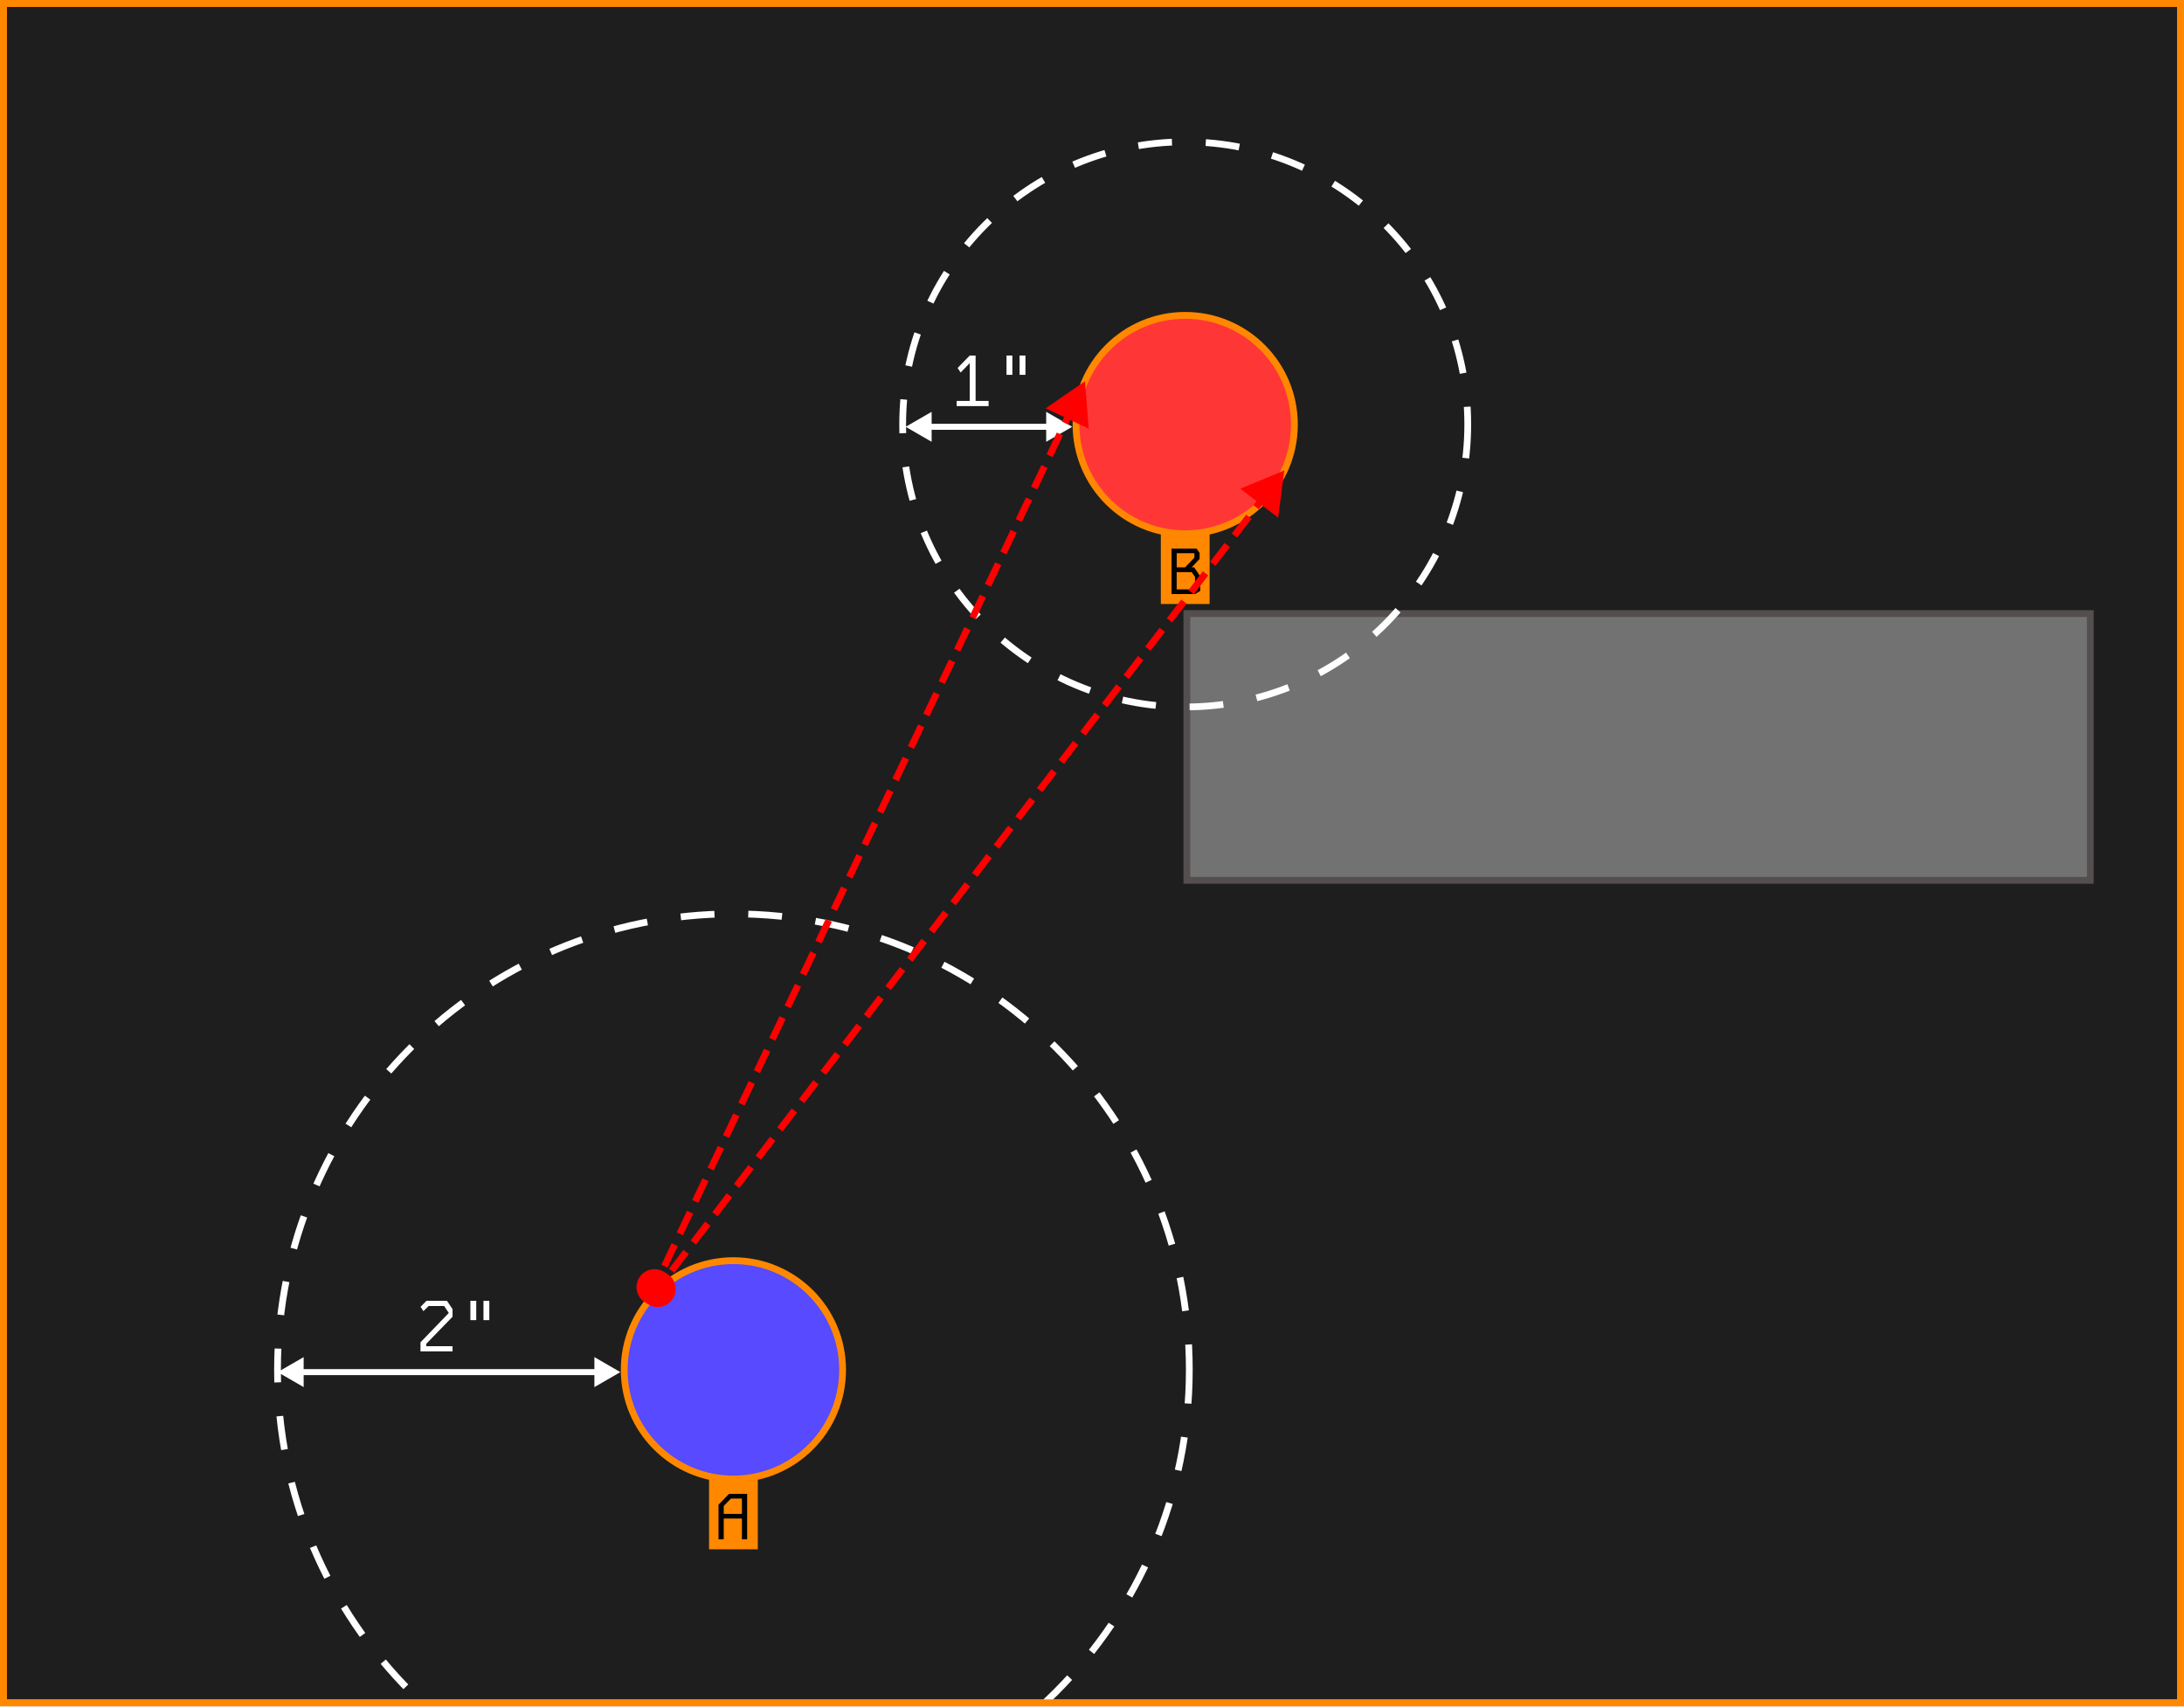
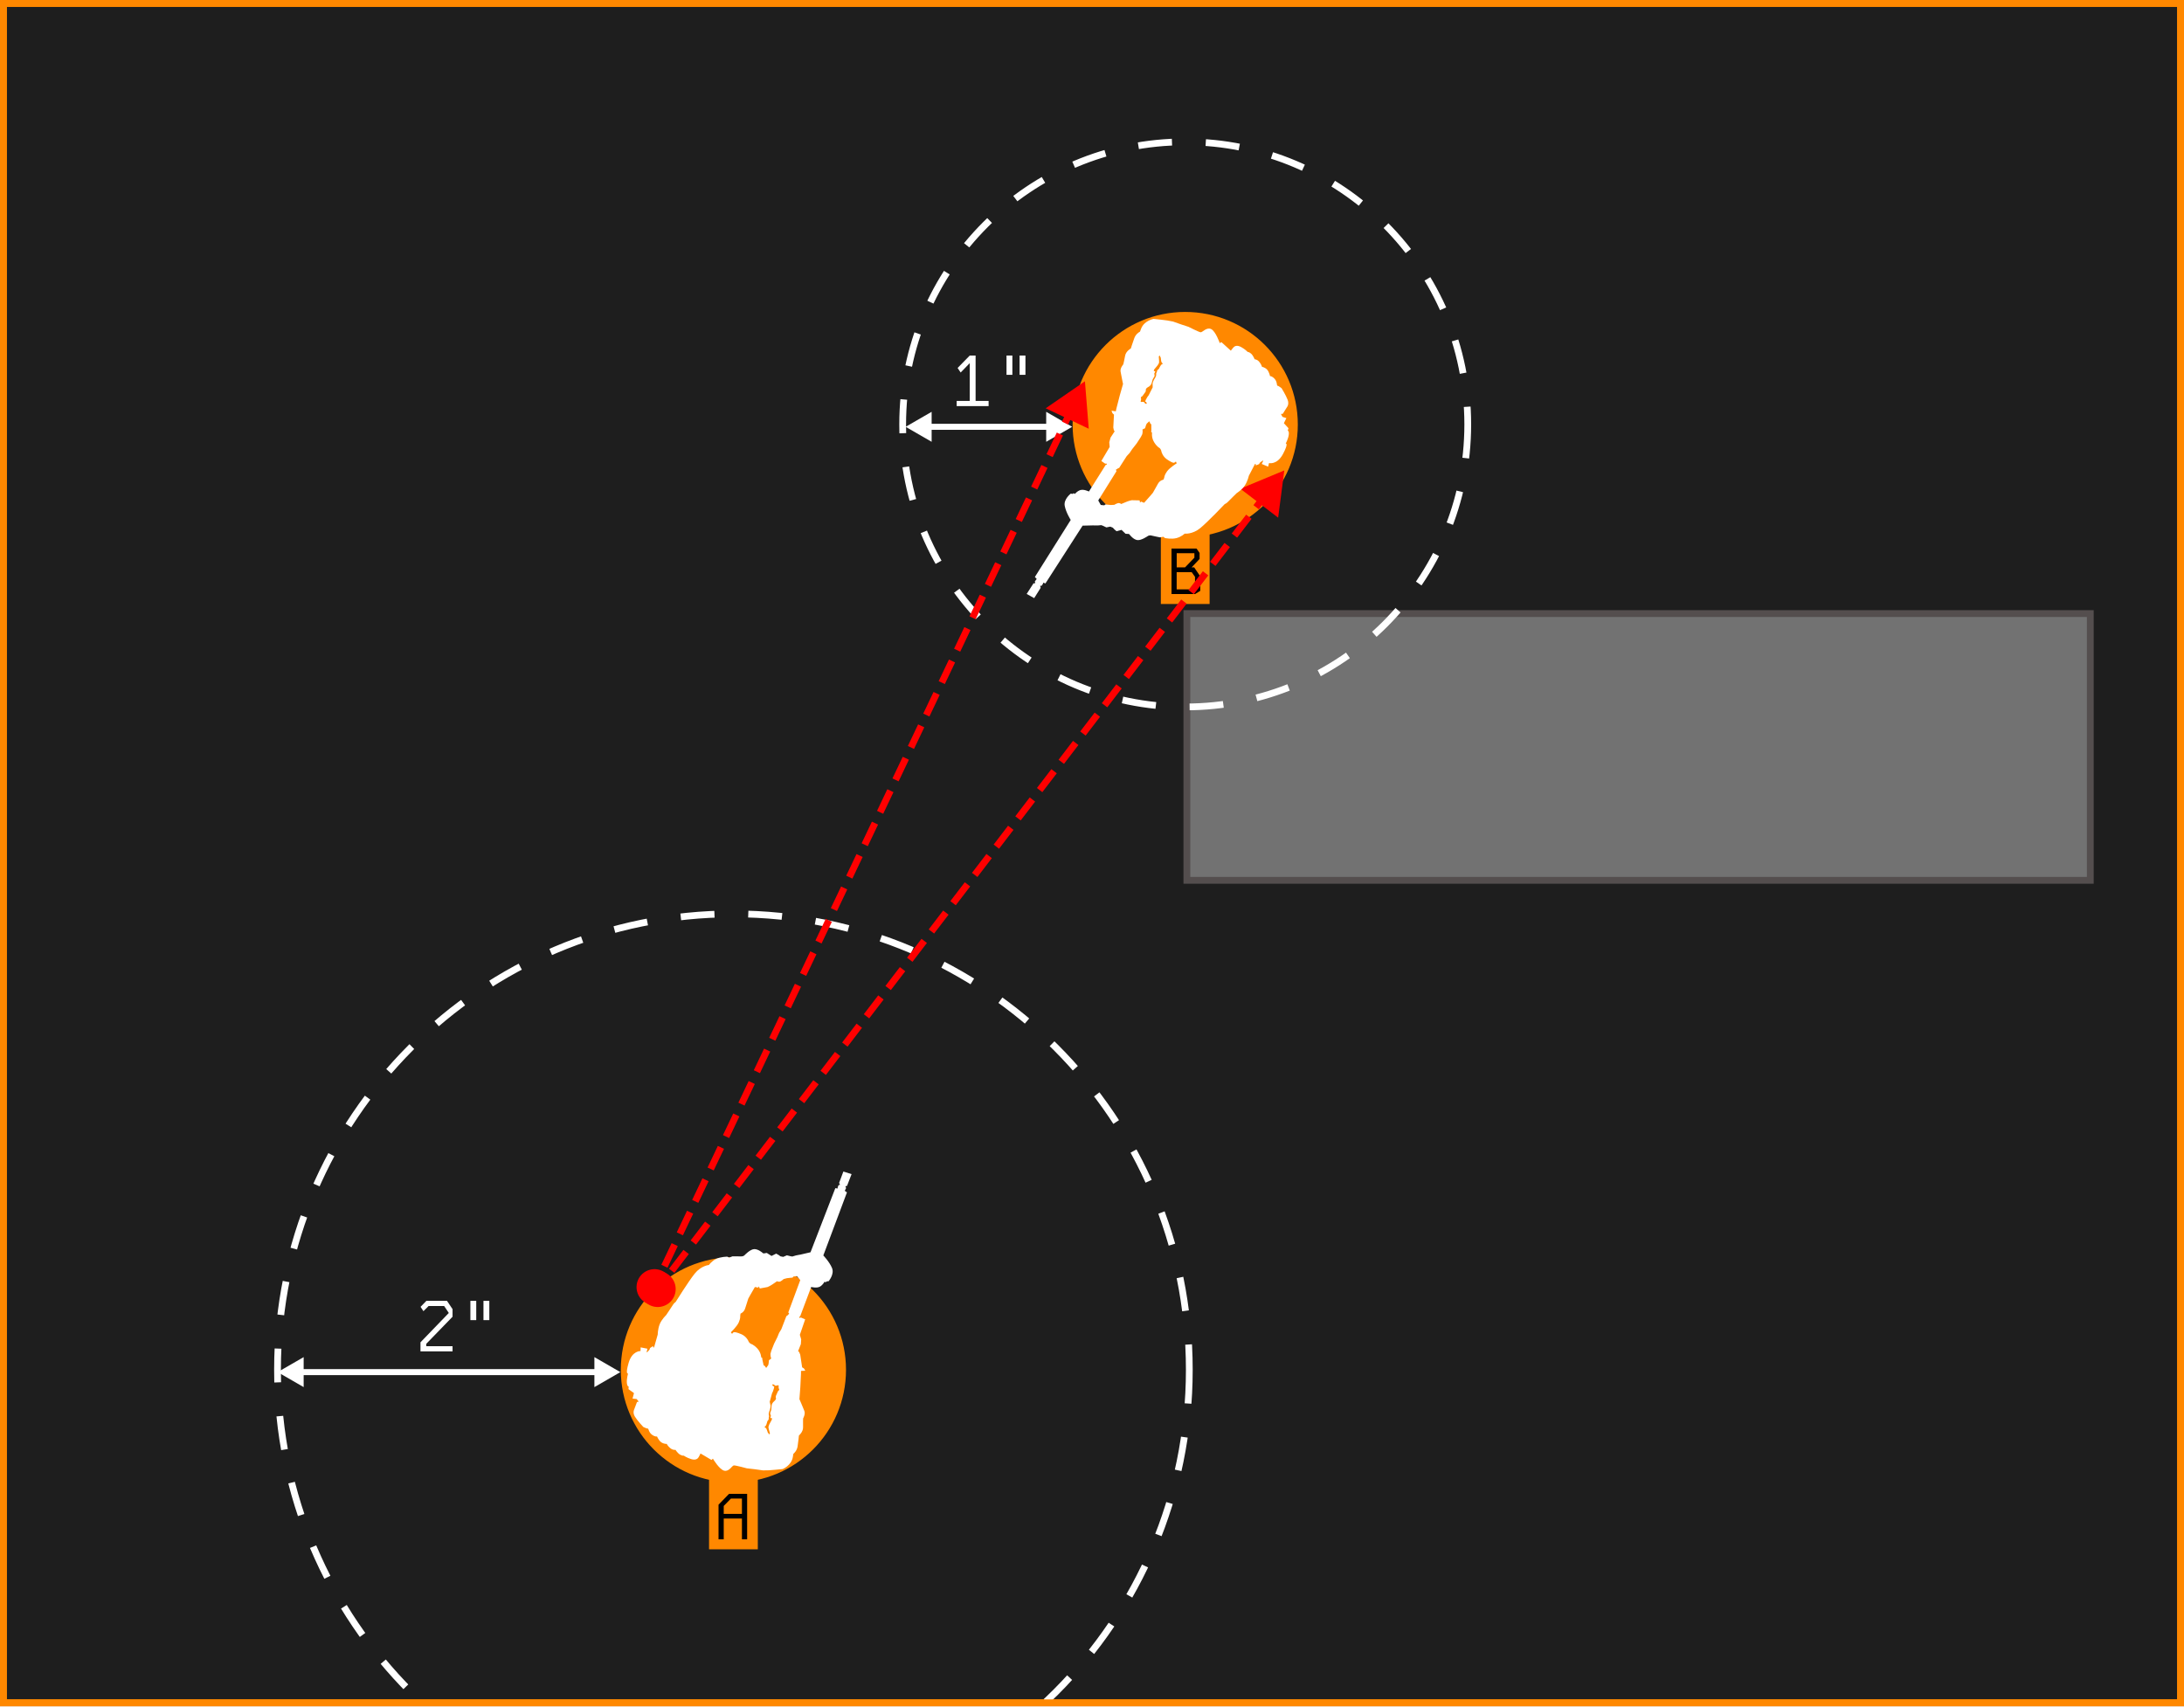
- <svg xmlns="http://www.w3.org/2000/svg" version="1.1" viewBox="0 0 907.09 708.66">
-   <defs>
-     <style>
+ <svg xmlns="http://www.w3.org/2000/svg" version="1.1" viewBox="0 0 907.09 708.66" id="svg35">
+   <defs id="defs1">
+     <style id="style1">
      .st0, .st1, .st2, .st3, .st4, .st5, .st6 {
        stroke-width: 2.83px;
      }

      .st0, .st1, .st2, .st3, .st4, .st5, .st6, .st7 {
        stroke-miterlimit: 11.34;
      }

      .st0, .st1, .st8, .st6, .st7 {
        fill: none;
      }

      .st0, .st1, .st6 {
        stroke: red;
      }

      .st1 {
        stroke-dasharray: 9.86 4.93;
      }

      .st2 {
        fill: #574aff;
      }

      .st2, .st3, .st4 {
        stroke: #f80;
      }

      .st9 {
        fill: #fff;
      }

      .st10 {
        fill: #1e1e1e;
      }

      .st11 {
        fill: red;
      }

      .st3 {
        fill: #ff3636;
      }

      .st12 {
        isolation: isolate;
      }

      .st4 {
        fill: #3fa311;
      }

      .st5 {
        fill: #727272;
        stroke: #544e4e;
      }

      .st13 {
        fill: #f80;
      }

      .st8 {
        stroke-miterlimit: 10;
        stroke-width: 2.5px;
      }

      .st8, .st7 {
        stroke: #fff;
      }

      .st14 {
        display: none;
      }

      .st6 {
        stroke-dasharray: 9.94 4.97;
      }

      .st7 {
        stroke-dasharray: 14.04;
        stroke-width: 2.81px;
      }
    </style>
  </defs>
  <g id="Black_BG">
-     <g>
-       <rect class="st10" x="1.42" y="1.42" width="904.25" height="705.83" />
-       <path class="st13" d="M904.25,2.83v702.99H2.83V2.83h901.42M907.09,0H0v708.66h907.09V0h0Z" />
+     <g id="g1">
+       <rect class="st10" x="1.42" y="1.42" width="904.25" height="705.83" id="rect1" />
+       <path class="st13" d="M904.25,2.83v702.99H2.83V2.83h901.42M907.09,0H0v708.66h907.09V0h0Z" id="path1" />
    </g>
  </g>
  <g id="Terrain">
-     <g class="st14">
-       <rect class="st5" x="646.78" y="244.21" width="52.31" height="52.31" transform="translate(-6.58 523.74) rotate(-42.34)" />
-       <rect class="st5" x="364.71" y="387.52" width="332.27" height="24.62" transform="translate(-130.83 461.81) rotate(-42.34)" />
-       <rect class="st5" x="362.6" y="503.14" width="52.31" height="52.31" transform="translate(-255.09 399.88) rotate(-42.34)" />
-       <rect class="st5" x="80.53" y="646.45" width="332.27" height="24.62" transform="translate(-379.34 337.94) rotate(-42.34)" />
-       <rect class="st5" x="387.81" y="-40.02" width="52.31" height="52.31" transform="translate(703.02 282.79) rotate(-132.34)" />
-       <rect class="st5" x="377.29" y="115.92" width="332.27" height="24.62" transform="translate(814.65 616.28) rotate(-132.34)" />
-     </g>
-     <rect class="st5" x="492.95" y="254.84" width="375.22" height="110.8" transform="translate(1361.12 620.48) rotate(-180)" />
+     <g class="st14" id="g7">
+       <rect class="st5" x="646.78" y="244.21" width="52.31" height="52.31" transform="translate(-6.58 523.74) rotate(-42.34)" id="rect2" />
+       <rect class="st5" x="364.71" y="387.52" width="332.27" height="24.62" transform="translate(-130.83 461.81) rotate(-42.34)" id="rect3" />
+       <rect class="st5" x="362.6" y="503.14" width="52.31" height="52.31" transform="translate(-255.09 399.88) rotate(-42.34)" id="rect4" />
+       <rect class="st5" x="80.53" y="646.45" width="332.27" height="24.62" transform="translate(-379.34 337.94) rotate(-42.34)" id="rect5" />
+       <rect class="st5" x="387.81" y="-40.02" width="52.31" height="52.31" transform="translate(703.02 282.79) rotate(-132.34)" id="rect6" />
+       <rect class="st5" x="377.29" y="115.92" width="332.27" height="24.62" transform="translate(814.65 616.28) rotate(-132.34)" id="rect7" />
+     </g>
+     <rect class="st5" x="492.95" y="254.84" width="375.22" height="110.8" transform="translate(1361.12 620.48) rotate(-180)" id="rect8" />
  </g>
  <g id="Operative_C" class="st14">
-     <g>
+     <g id="g14">
      <g id="g12-9" class="st14">
-         <g>
-           <line class="st8" x1="538.32" y1="446.14" x2="413.92" y2="446.14" />
-           <polygon class="st9" points="536.5 439.91 547.29 446.14 536.5 452.38 536.5 439.91" />
-           <polygon class="st9" points="415.75 439.91 404.95 446.14 415.75 452.38 415.75 439.91" />
+         <g id="g9">
+           <line class="st8" x1="538.32" y1="446.14" x2="413.92" y2="446.14" id="line8" />
+           <polygon class="st9" points="536.5 439.91 547.29 446.14 536.5 452.38 536.5 439.91" id="polygon8" />
+           <polygon class="st9" points="415.75 439.91 404.95 446.14 415.75 452.38 415.75 439.91" id="polygon9" />
        </g>
        <circle id="path2-7-0" class="st7" cx="594.24" cy="445.16" r="189.35" />
-         <g class="st12">
-           <path class="st9" d="M475.28,416.54l2.31,3.45v3.15l-10.92,11.25v.99h10.92v2.16h-13.32v-3.78l11.76-12.18-1.92-2.88h-6.48l-2.13,2.13-1.2-1.8,2.43-2.49h8.55Z" />
-           <path class="st9" d="M485,416.54h2.43v8.01h-2.43v-8.01ZM490.43,416.54h2.43v8.01h-2.43v-8.01Z" />
+         <g class="st12" id="g10">
+           <path class="st9" d="M475.28,416.54l2.31,3.45v3.15l-10.92,11.25v.99h10.92v2.16h-13.32v-3.78l11.76-12.18-1.92-2.88h-6.48l-2.13,2.13-1.2-1.8,2.43-2.49h8.55Z" id="path9" />
+           <path class="st9" d="M485,416.54h2.43v8.01h-2.43v-8.01ZM490.43,416.54h2.43v8.01h-2.43v-8.01Z" id="path10" />
        </g>
      </g>
      <g id="g11-0">
-         <g>
-           <line class="st8" x1="700.32" y1="446.14" x2="649.09" y2="446.14" />
-           <polygon class="st9" points="698.5 439.91 709.29 446.14 698.5 452.38 698.5 439.91" />
-           <polygon class="st9" points="650.92 439.91 640.12 446.14 650.92 452.38 650.92 439.91" />
-         </g>
-         <g class="st12">
-           <path class="st9" d="M669.18,416.54v18.84h5.4v2.16h-13.26v-2.16h5.43v-15.69l-3.78,3.9-1.26-1.89,5.04-5.16h2.43Z" />
-           <path class="st9" d="M682.02,416.54h2.43v8.01h-2.43v-8.01ZM687.45,416.54h2.43v8.01h-2.43v-8.01Z" />
+         <g id="g11">
+           <line class="st8" x1="700.32" y1="446.14" x2="649.09" y2="446.14" id="line10" />
+           <polygon class="st9" points="698.5 439.91 709.29 446.14 698.5 452.38 698.5 439.91" id="polygon10" />
+           <polygon class="st9" points="650.92 439.91 640.12 446.14 650.92 452.38 650.92 439.91" id="polygon11" />
+         </g>
+         <g class="st12" id="g12">
+           <path class="st9" d="M669.18,416.54v18.84h5.4v2.16h-13.26v-2.16h5.43v-15.69l-3.78,3.9-1.26-1.89,5.04-5.16h2.43Z" id="path11" />
+           <path class="st9" d="M682.02,416.54h2.43v8.01h-2.43v-8.01ZM687.45,416.54h2.43v8.01h-2.43v-8.01Z" id="path12" />
        </g>
        <circle id="path4-5" class="st7" cx="594.24" cy="445.14" r="117.35" />
      </g>
-       <rect class="st13" x="584.11" y="475.74" width="20.25" height="44" />
-       <circle id="path1" class="st4" cx="594.24" cy="445.2" r="45.35" />
-       <g class="st12">
-         <path class="st9" d="M590.89,496.71h7.59l1.78,2.7-1.38,1.46-1.43-2.21h-5.75l-.84.89v12.56l1.05,1.57h5.7l1.62-1.62,1.08,1.62-1.84,1.94h-7.61l-2.16-3.24v-13.42l2.19-2.24Z" />
+       <rect class="st13" x="584.11" y="475.74" width="20.25" height="44" id="rect12" />
+       <circle id="circle12" class="st4" cx="594.24" cy="445.2" r="45.35" />
+       <g class="st12" id="g13">
+         <path class="st9" d="M590.89,496.71h7.59l1.78,2.7-1.38,1.46-1.43-2.21h-5.75l-.84.89v12.56l1.05,1.57h5.7l1.62-1.62,1.08,1.62-1.84,1.94h-7.61l-2.16-3.24v-13.42l2.19-2.24Z" id="path13" />
      </g>
    </g>
  </g>
  <g id="Operative_B">
-     <g>
+     <g id="g20">
      <g id="g12-91" data-name="g12-9" class="st14">
-         <g>
-           <line class="st8" x1="436.34" y1="177.27" x2="311.95" y2="177.27" />
-           <polygon class="st9" points="434.52 171.04 445.31 177.27 434.52 183.5 434.52 171.04" />
-           <polygon class="st9" points="313.77 171.04 302.98 177.27 313.77 183.5 313.77 171.04" />
+         <g id="g15">
+           <line class="st8" x1="436.34" y1="177.27" x2="311.95" y2="177.27" id="line14" />
+           <polygon class="st9" points="434.52 171.04 445.31 177.27 434.52 183.5 434.52 171.04" id="polygon14" />
+           <polygon class="st9" points="313.77 171.04 302.98 177.27 313.77 183.5 313.77 171.04" id="polygon15" />
        </g>
        <circle id="path2-7-01" data-name="path2-7-0" class="st7" cx="492.26" cy="176.29" r="189.35" />
-         <g class="st12">
-           <path class="st9" d="M373.3,147.67l2.31,3.45v3.15l-10.92,11.25v.99h10.92v2.16h-13.32v-3.78l11.76-12.18-1.92-2.88h-6.48l-2.13,2.13-1.2-1.8,2.43-2.49h8.55Z" />
-           <path class="st9" d="M383.02,147.67h2.43v8.01h-2.43v-8.01ZM388.45,147.67h2.43v8.01h-2.43v-8.01Z" />
+         <g class="st12" id="g16">
+           <path class="st9" d="M373.3,147.67l2.31,3.45v3.15l-10.92,11.25v.99h10.92v2.16h-13.32v-3.78l11.76-12.18-1.92-2.88h-6.48l-2.13,2.13-1.2-1.8,2.43-2.49h8.55Z" id="path15" />
+           <path class="st9" d="M383.02,147.67h2.43v8.01h-2.43v-8.01ZM388.45,147.67h2.43v8.01h-2.43v-8.01Z" id="path16" />
        </g>
      </g>
      <g id="g11-01" data-name="g11-0">
-         <g>
-           <line class="st8" x1="436.34" y1="177.27" x2="385.12" y2="177.27" />
-           <polygon class="st9" points="434.52 171.04 445.31 177.27 434.52 183.5 434.52 171.04" />
-           <polygon class="st9" points="386.94 171.04 376.15 177.27 386.94 183.5 386.94 171.04" />
-         </g>
-         <g class="st12">
-           <path class="st9" d="M405.2,147.67v18.84h5.4v2.16h-13.26v-2.16h5.43v-15.69l-3.78,3.9-1.26-1.89,5.04-5.16h2.43Z" />
-           <path class="st9" d="M418.04,147.67h2.43v8.01h-2.43v-8.01ZM423.47,147.67h2.43v8.01h-2.43v-8.01Z" />
+         <g id="g17">
+           <line class="st8" x1="436.34" y1="177.27" x2="385.12" y2="177.27" id="line16" />
+           <polygon class="st9" points="434.52 171.04 445.31 177.27 434.52 183.5 434.52 171.04" id="polygon16" />
+           <polygon class="st9" points="386.94 171.04 376.15 177.27 386.94 183.5 386.94 171.04" id="polygon17" />
+         </g>
+         <g class="st12" id="g18">
+           <path class="st9" d="M405.2,147.67v18.84h5.4v2.16h-13.26v-2.16h5.43v-15.69l-3.78,3.9-1.26-1.89,5.04-5.16h2.43Z" id="path17" />
+           <path class="st9" d="M418.04,147.67h2.43v8.01h-2.43v-8.01ZM423.47,147.67h2.43v8.01h-2.43v-8.01Z" id="path18" />
        </g>
        <circle id="path4-51" data-name="path4-5" class="st7" cx="492.26" cy="176.27" r="117.35" />
      </g>
-       <rect class="st13" x="482.14" y="206.86" width="20.25" height="44" />
-       <circle id="path11" data-name="path1" class="st3" cx="492.26" cy="176.33" r="45.35" />
-       <g class="st12">
-         <path d="M496.96,227.83l1.27,1.84v2.48l-3.32,3.51h1.08l2.51,3.7v6.05l-2.16,1.32h-9.77v-18.9h10.4ZM488.72,235.66h3.46l3.89-4.02v-1.86h-7.34v5.89ZM488.72,244.79h7.61v-5.21l-1.38-1.94h-6.24v7.15Z" />
+       <rect class="st13" x="482.14" y="206.86" width="20.25" height="44" id="rect18" />
+       <circle id="circle18" data-name="path1" class="st3" cx="492.26" cy="176.33" r="45.35" style="fill:#ff8800;fill-opacity:1" />
+       <g class="st12" id="g19">
+         <path d="M496.96,227.83l1.27,1.84v2.48l-3.32,3.51h1.08l2.51,3.7v6.05l-2.16,1.32h-9.77v-18.9h10.4ZM488.72,235.66h3.46l3.89-4.02v-1.86h-7.34v5.89ZM488.72,244.79h7.61v-5.21l-1.38-1.94h-6.24v7.15Z" id="path19" />
      </g>
    </g>
  </g>
  <g id="Operative_A">
-     <g>
+     <g id="g26">
      <g id="g12-92" data-name="g12-9">
-         <g>
-           <line class="st8" x1="248.69" y1="569.89" x2="124.3" y2="569.89" />
-           <polygon class="st9" points="246.87 563.66 257.66 569.89 246.87 576.12 246.87 563.66" />
-           <polygon class="st9" points="126.12 563.66 115.33 569.89 126.12 576.12 126.12 563.66" />
+         <g id="g21">
+           <line class="st8" x1="248.69" y1="569.89" x2="124.3" y2="569.89" id="line20" />
+           <polygon class="st9" points="246.87 563.66 257.66 569.89 246.87 576.12 246.87 563.66" id="polygon20" />
+           <polygon class="st9" points="126.12 563.66 115.33 569.89 126.12 576.12 126.12 563.66" id="polygon21" />
        </g>
        <circle id="path2-7-02" data-name="path2-7-0" class="st7" cx="304.61" cy="568.91" r="189.35" />
-         <g class="st12">
-           <path class="st9" d="M185.65,540.29l2.31,3.45v3.15l-10.92,11.25v.99h10.92v2.16h-13.32v-3.78l11.76-12.18-1.92-2.88h-6.48l-2.13,2.13-1.2-1.8,2.43-2.49h8.55Z" />
-           <path class="st9" d="M195.37,540.29h2.43v8.01h-2.43v-8.01ZM200.8,540.29h2.43v8.01h-2.43v-8.01Z" />
+         <g class="st12" id="g22">
+           <path class="st9" d="M185.65,540.29l2.31,3.45v3.15l-10.92,11.25v.99h10.92v2.16h-13.32v-3.78l11.76-12.18-1.92-2.88h-6.48l-2.13,2.13-1.2-1.8,2.43-2.49h8.55Z" id="path21" />
+           <path class="st9" d="M195.37,540.29h2.43v8.01h-2.43v-8.01ZM200.8,540.29h2.43v8.01h-2.43v-8.01Z" id="path22" />
        </g>
      </g>
      <g id="g11-02" data-name="g11-0" class="st14">
-         <g>
-           <line class="st8" x1="248.69" y1="569.89" x2="197.47" y2="569.89" />
-           <polygon class="st9" points="246.87 563.66 257.66 569.89 246.87 576.12 246.87 563.66" />
-           <polygon class="st9" points="199.29 563.66 188.5 569.89 199.29 576.12 199.29 563.66" />
-         </g>
-         <g class="st12">
-           <path class="st9" d="M217.56,540.29v18.84h5.4v2.16h-13.26v-2.16h5.43v-15.69l-3.78,3.9-1.26-1.89,5.04-5.16h2.43Z" />
-           <path class="st9" d="M230.4,540.29h2.43v8.01h-2.43v-8.01ZM235.83,540.29h2.43v8.01h-2.43v-8.01Z" />
+         <g id="g23">
+           <line class="st8" x1="248.69" y1="569.89" x2="197.47" y2="569.89" id="line22" />
+           <polygon class="st9" points="246.87 563.66 257.66 569.89 246.87 576.12 246.87 563.66" id="polygon22" />
+           <polygon class="st9" points="199.29 563.66 188.5 569.89 199.29 576.12 199.29 563.66" id="polygon23" />
+         </g>
+         <g class="st12" id="g24">
+           <path class="st9" d="M217.56,540.29v18.84h5.4v2.16h-13.26v-2.16h5.43v-15.69l-3.78,3.9-1.26-1.89,5.04-5.16h2.43Z" id="path23" />
+           <path class="st9" d="M230.4,540.29h2.43v8.01h-2.43v-8.01ZM235.83,540.29h2.43v8.01h-2.43v-8.01Z" id="path24" />
        </g>
        <circle id="path4-52" data-name="path4-5" class="st7" cx="304.61" cy="568.89" r="117.35" />
      </g>
-       <rect class="st13" x="294.49" y="599.48" width="20.25" height="44" />
-       <circle id="path12" data-name="path1" class="st2" cx="304.61" cy="568.95" r="45.35" />
-       <g class="st12">
-         <path d="M310.31,620.45v18.9h-2.16v-8.64h-7.56v8.64h-2.16v-14.39l4.37-4.51h7.51ZM300.59,628.77h7.56v-6.37h-4.56l-3,3.08v3.29Z" />
+       <rect class="st13" x="294.49" y="599.48" width="20.25" height="44" id="rect24" />
+       <circle id="circle24" data-name="path1" class="st2" cx="304.61" cy="568.95" r="45.35" style="fill:#ff8800;fill-opacity:1" />
+       <g class="st12" id="g25">
+         <path d="M310.31,620.45v18.9h-2.16v-8.64h-7.56v8.64h-2.16v-14.39l4.37-4.51h7.51ZM300.59,628.77h7.56v-6.37h-4.56l-3,3.08v3.29Z" id="path25" />
      </g>
    </g>
  </g>
  <g id="Objective_Marker" class="st14">
-     <g>
+     <g id="g29">
      <circle id="circle1" class="st9" cx="766.04" cy="301.92" r="56.69" />
-       <g class="st12">
-         <path class="st13" d="M738.5,286.32h11.36l3.16,4.8v19.88l-3.16,3.32h-11.36l-3.24-4.8v-19.88l3.24-3.32ZM738.46,309.12l1.56,2.32h8.56l1.2-1.32v-18.6l-1.52-2.32h-8.56l-1.24,1.32v18.6Z" />
-         <path class="st13" d="M762.54,284.4v10.6l3.2-1.96h8.08l3.28,4.88v13.04l-3.28,3.36h-8l-3.28-1.92v1.92h-3.2v-29.92h3.2ZM762.54,311.4h10.12l1.2-1.28v-11.84l-1.56-2.32h-8.48l-1.28,1.32v14.12Z" />
-         <path class="st13" d="M789.7,292.32h8.08v19.68l-6.52,6.72h-5.52v-2.88h4.32l4.48-4.68v-15.96h-4.84v-2.88ZM791.74,287.08v-4h4v4h-4Z" />
-       </g>
-     </g>
+       <g class="st12" id="g28">
+         <path class="st13" d="M738.5,286.32h11.36l3.16,4.8v19.88l-3.16,3.32h-11.36l-3.24-4.8v-19.88l3.24-3.32ZM738.46,309.12l1.56,2.32h8.56l1.2-1.32v-18.6l-1.52-2.32h-8.56l-1.24,1.32v18.6Z" id="path26" />
+         <path class="st13" d="M762.54,284.4v10.6l3.2-1.96h8.08l3.28,4.88v13.04l-3.28,3.36h-8l-3.28-1.92v1.92h-3.2v-29.92h3.2ZM762.54,311.4h10.12l1.2-1.28v-11.84l-1.56-2.32h-8.48l-1.28,1.32v14.12Z" id="path27" />
+         <path class="st13" d="M789.7,292.32h8.08v19.68l-6.52,6.72h-5.52v-2.88h4.32l4.48-4.68v-15.96h-4.84v-2.88ZM791.74,287.08v-4h4v4h-4Z" id="path28" />
+       </g>
+     </g>
+   </g>
+   <g id="Orange_Outline">
+     <path class="st13" d="M904.25,2.83v702.99H2.83V2.83h901.42M907.09,0H0v708.66h907.09V0h0Z" id="path35" />
+   </g>
+   <g id="g3" transform="matrix(-0.9204866,-0.6666032,0.6666032,-0.9204866,318.888,765.4242)">
+     <path id="path1-3" style="opacity:1;fill:#ffffff;fill-opacity:1;stroke-width:0.988" d="m 117.522,95.746 c -0.072,-0.003 -0.144,-0.002 -0.214,0.002 -1.118,0.062 -1.864,0.683 -1.864,0.683 0,0 -0.994,-0.497 -2.175,-0.497 -1.181,0 -1.677,0.622 -1.677,0.622 0,0 -1.429,-0.559 -2.423,-0.435 -0.994,0.124 -1.305,0.497 -1.305,0.497 0,0 -1.305,-6e-5 -2.92,0.559 -1.615,0.559 -1.864,1.491 -1.802,2.175 0.062,0.683 0.249,1.491 0.249,1.491 l -4.66,0.435 -0.124,0.683 c 0,0 -4.287,-1.864 -5.965,-1.118 -1.678,0.746 -1.18,3.169 -1.677,3.604 -0.497,0.435 -4.474,1.926 -4.474,1.926 l -2.423,1.367 -2.796,1.491 -1.74,1.305 -1.677,1.429 -2.113,1.864 c 0,0 -1.864,2.92 -0.435,5.778 0.225,0.45 0.393,0.781 0.517,1.017 -0.112,0.435 -0.36,1.769 0.353,3.146 0.87,1.678 1.926,3.479 1.926,3.479 0,0 -0.497,1.988 0.559,3.355 1.056,1.367 1.864,2.61 1.864,2.61 0,0 0.187,1.802 1.243,2.485 1.056,0.683 3.977,2.423 3.977,2.423 l 2.299,3.728 2.672,4.101 0.621,0.87 -1.243,0.994 0.932,0.373 0.746,-0.062 3.293,3.355 0.932,0.559 h 0.435 l 0.684,2.672 0.932,1.491 1.367,1.056 1.739,5.716 1.678,-0.373 0.249,-0.373 0.311,0.062 0.062,0.249 -0.187,0.186 3.045,11.122 c 0,0 -2.051,0.807 -2.548,2.05 -0.497,1.243 -0.249,2.299 -0.249,2.299 l -0.497,0.187 -0.124,0.497 -0.497,0.373 c 0,0 -0.311,3.355 1.802,4.66 2.113,1.305 5.281,1.864 5.281,1.864 l 6.524,23.735 h 0.994 l 0.187,1.118 0.497,0.249 v 0.249 l -0.311,0.311 1.18,4.474 2.982,-0.994 -1.18,-4.287 -0.684,-0.373 0.373,-0.373 -0.187,-0.808 -0.249,-0.435 0.746,-0.373 -6.4,-24.294 2.547,-2.92 0.435,-0.435 0.684,-0.746 0.808,-1.056 0.621,-0.311 1.243,-0.497 0.745,-1.242 0.932,-0.435 h 0.87 l 0.994,-0.125 0.87,-1.677 2.051,-0.124 0.87,-0.87 h 0.56 c 0,0 2.05,0.187 3.169,-0.745 1.118,-0.932 1.491,-3.79 1.491,-3.79 0,0 0.062,-0.683 0.746,-1.118 0.683,-0.435 2.61,-1.864 2.61,-1.864 l 0.684,-1.056 0.745,-0.125 c 0,0 1.988,-1.429 2.858,-3.106 0.87,-1.678 0.808,-3.293 0.808,-3.293 0,0 2.175,-1.864 2.361,-5.592 0.186,-3.728 -0.435,-12.489 -0.435,-12.489 0,0 0.248,-0.683 0.186,-1.367 -0.062,-0.683 -0.186,-4.598 -0.186,-4.598 0,0 0.435,-2.237 -0.062,-4.101 -0.497,-1.864 -1.615,-3.417 -1.615,-3.417 l -1.677,-4.598 0.249,-0.187 0.249,0.373 0.249,-0.373 0.311,-0.87 -0.187,-0.559 0.125,-1.305 0.186,-0.062 0.497,1.18 2.299,-1.056 -0.746,-1.118 c 0,0 2.548,-1.678 0.994,-6.027 -1.553,-4.349 -2.113,-3.293 -2.113,-3.293 0,0 -0.745,-1.989 -1.677,-3.045 -0.932,-1.056 -1.305,-0.683 -1.305,-0.683 l -0.497,-0.808 h -2.486 l -0.746,-1.927 -1.304,0.746 -1.181,-0.311 0.435,-0.497 -0.746,-2.734 c 0,0 -0.124,-1.367 -1.802,-2.051 -1.678,-0.683 -4.66,-1.243 -4.66,-1.243 0,0 -1.491,0.249 -1.677,0.497 -0.186,0.249 -1.056,-0.932 -2.548,-0.932 -1.491,0 -1.864,0.559 -1.864,0.559 0,0 -1.31,-0.765 -2.396,-0.809 z m -30.443,25.47 0.923,0.264 c 0,0 0.703,0.571 1.142,0.791 0.439,0.22 1.01,0.088 1.01,0.088 0,0 -0.264,0.439 -0.088,1.098 0.176,0.659 0.44,1.23 0.44,1.23 v 0.835 l 0.351,0.527 0.22,0.527 0.307,0.264 0.351,0.395 0.264,0.659 0.22,0.747 0.264,0.659 0.396,0.703 1.098,0.966 0.439,1.186 0.703,1.845 0.132,0.747 0.395,1.187 0.307,0.571 0.351,-0.176 0.483,0.132 0.088,0.351 -0.527,0.176 -0.483,-0.088 -0.483,0.351 -0.22,0.351 -0.351,0.132 -0.176,-0.307 -0.176,-0.264 -0.307,-0.307 -0.307,-0.132 -0.132,-0.307 0.088,-0.572 -0.176,-0.791 -0.22,-1.054 -0.22,-0.395 -0.307,-0.22 -0.176,-0.395 v -0.483 l 0.176,-0.966 -0.044,-0.747 -0.264,-0.615 -0.747,-1.186 -0.439,-1.362 -0.747,-0.527 -0.307,-0.791 -0.528,0.307 -0.264,-0.439 -0.088,-0.571 -0.088,-0.703 -0.132,-0.835 -0.264,-0.835 -0.483,-0.483 -1.318,-1.055 z m 15.202,19.024 0.922,0.308 0.395,-0.088 1.67,1.494 0.307,0.395 0.439,-0.044 c 0,0 1.099,1.406 3.076,1.801 1.977,0.395 2.987,-0.044 2.987,-0.044 0,0 0.791,-6e-5 1.143,0.264 0.351,0.264 1.889,0.967 3.646,0.572 1.757,-0.395 2.504,-0.791 2.68,-1.055 0.176,-0.264 0.132,-0.835 0.132,-0.835 l 0.703,0.22 c 0,0 -0.571,2.944 -0.22,4.613 0.351,1.67 0.966,2.241 0.966,2.241 l 0.395,0.747 c 0,0 -0.747,1.054 -0.264,2.504 0.483,1.45 1.186,3.603 1.186,3.603 l 0.176,1.45 0.351,3.383 -1.099,0.527 0.044,0.527 -0.703,-0.439 -1.977,2.065 c 0,0 -0.571,0.923 -0.922,1.933 -0.351,1.01 -0.659,1.845 -0.659,1.845 0,0 -0.747,0.088 -1.054,0.703 -0.308,0.615 -0.439,1.362 -0.439,1.362 l -0.791,0.966 -0.922,0.835 -0.615,0.528 v 0.483 l -0.967,0.878 -1.845,-0.439 -3.383,-12.126 -0.571,-0.22 0.176,-0.615 -0.044,-0.307 0.22,-0.351 -1.318,-4.965 -0.132,-1.582 -0.395,-1.625 -0.439,-2.637 -0.703,-2.724 -0.395,-1.054 -0.308,-0.395 -0.351,-0.396 -0.571,-0.439 0.307,-1.01 -0.571,-0.967 -0.264,-0.615 z" />
  </g>
  <g id="Layer_8">
-     <g>
-       <line class="st0" x1="271.68" y1="534.92" x2="273.82" y2="530.41" />
-       <line class="st6" x1="275.96" y1="525.92" x2="441.29" y2="177.97" />
-       <line class="st0" x1="442.35" y1="175.72" x2="444.5" y2="171.21" />
-       <path class="st11" d="M278.58,537.79c-1.77,3.72-6.22,5.3-9.94,3.54-3.72-1.77-5.3-6.22-3.54-9.94,1.77-3.72,6.22-5.3,9.94-3.54,3.72,1.77,5.3,6.22,3.54,9.94Z" />
-       <polygon class="st11" points="452.19 178.07 450.61 158.35 434.32 169.58 452.19 178.07" />
-     </g>
-     <g>
-       <line class="st0" x1="272.94" y1="535.7" x2="275.98" y2="531.72" />
-       <line class="st1" x1="278.98" y1="527.81" x2="520.22" y2="212.62" />
-       <line class="st0" x1="521.72" y1="210.67" x2="524.76" y2="206.7" />
-       <path class="st11" d="M279.1,539.93c-2.5,3.27-7.19,3.89-10.46,1.39-3.27-2.5-3.89-7.19-1.39-10.46,2.5-3.27,7.19-3.89,10.46-1.39,3.27,2.5,3.89,7.19,1.39,10.46Z" />
-       <polygon class="st11" points="530.86 215.01 533.41 195.39 515.14 202.98 530.86 215.01" />
-     </g>
-   </g>
-   <g id="Orange_Outline">
-     <path class="st13" d="M904.25,2.83v702.99H2.83V2.83h901.42M907.09,0H0v708.66h907.09V0h0Z" />
+     <g id="g31">
+       <line class="st0" x1="271.68" y1="534.92" x2="273.82" y2="530.41" id="line29" />
+       <line class="st6" x1="275.96" y1="525.92" x2="441.29" y2="177.97" id="line30" />
+       <line class="st0" x1="442.35" y1="175.72" x2="444.5" y2="171.21" id="line31" />
+       <path class="st11" d="M278.58,537.79c-1.77,3.72-6.22,5.3-9.94,3.54-3.72-1.77-5.3-6.22-3.54-9.94,1.77-3.72,6.22-5.3,9.94-3.54,3.72,1.77,5.3,6.22,3.54,9.94Z" id="path31" />
+       <polygon class="st11" points="452.19 178.07 450.61 158.35 434.32 169.58 452.19 178.07" id="polygon31" />
+     </g>
+     <g id="g34">
+       <line class="st0" x1="272.94" y1="535.7" x2="275.98" y2="531.72" id="line32" />
+       <line class="st1" x1="278.98" y1="527.81" x2="520.22" y2="212.62" id="line33" />
+       <line class="st0" x1="521.72" y1="210.67" x2="524.76" y2="206.7" id="line34" />
+       <path class="st11" d="M279.1,539.93c-2.5,3.27-7.19,3.89-10.46,1.39-3.27-2.5-3.89-7.19-1.39-10.46,2.5-3.27,7.19-3.89,10.46-1.39,3.27,2.5,3.89,7.19,1.39,10.46Z" id="path34" />
+       <polygon class="st11" points="530.86 215.01 533.41 195.39 515.14 202.98 530.86 215.01" id="polygon34" />
+     </g>
+   </g>
+   <g id="g3-9" transform="matrix(0.767582,0.8381368,-0.8381368,0.767582,516.3779,-18.4054)">
+     <path id="path1-3-2" style="opacity:1;fill:#ffffff;fill-opacity:1;stroke-width:0.988" d="m 117.522,95.746 c -0.072,-0.003 -0.144,-0.002 -0.214,0.002 -1.118,0.062 -1.864,0.683 -1.864,0.683 0,0 -0.994,-0.497 -2.175,-0.497 -1.181,0 -1.677,0.622 -1.677,0.622 0,0 -1.429,-0.559 -2.423,-0.435 -0.994,0.124 -1.305,0.497 -1.305,0.497 0,0 -1.305,-6e-5 -2.92,0.559 -1.615,0.559 -1.864,1.491 -1.802,2.175 0.062,0.683 0.249,1.491 0.249,1.491 l -4.66,0.435 -0.124,0.683 c 0,0 -4.287,-1.864 -5.965,-1.118 -1.678,0.746 -1.18,3.169 -1.677,3.604 -0.497,0.435 -4.474,1.926 -4.474,1.926 l -2.423,1.367 -2.796,1.491 -1.74,1.305 -1.677,1.429 -2.113,1.864 c 0,0 -1.864,2.92 -0.435,5.778 0.225,0.45 0.393,0.781 0.517,1.017 -0.112,0.435 -0.36,1.769 0.353,3.146 0.87,1.678 1.926,3.479 1.926,3.479 0,0 -0.497,1.988 0.559,3.355 1.056,1.367 1.864,2.61 1.864,2.61 0,0 0.187,1.802 1.243,2.485 1.056,0.683 3.977,2.423 3.977,2.423 l 2.299,3.728 2.672,4.101 0.621,0.87 -1.243,0.994 0.932,0.373 0.746,-0.062 3.293,3.355 0.932,0.559 h 0.435 l 0.684,2.672 0.932,1.491 1.367,1.056 1.739,5.716 1.678,-0.373 0.249,-0.373 0.311,0.062 0.062,0.249 -0.187,0.186 3.045,11.122 c 0,0 -2.051,0.807 -2.548,2.05 -0.497,1.243 -0.249,2.299 -0.249,2.299 l -0.497,0.187 -0.124,0.497 -0.497,0.373 c 0,0 -0.311,3.355 1.802,4.66 2.113,1.305 5.281,1.864 5.281,1.864 l 6.524,23.735 h 0.994 l 0.187,1.118 0.497,0.249 v 0.249 l -0.311,0.311 1.18,4.474 2.982,-0.994 -1.18,-4.287 -0.684,-0.373 0.373,-0.373 -0.187,-0.808 -0.249,-0.435 0.746,-0.373 -6.4,-24.294 2.547,-2.92 0.435,-0.435 0.684,-0.746 0.808,-1.056 0.621,-0.311 1.243,-0.497 0.745,-1.242 0.932,-0.435 h 0.87 l 0.994,-0.125 0.87,-1.677 2.051,-0.124 0.87,-0.87 h 0.56 c 0,0 2.05,0.187 3.169,-0.745 1.118,-0.932 1.491,-3.79 1.491,-3.79 0,0 0.062,-0.683 0.746,-1.118 0.683,-0.435 2.61,-1.864 2.61,-1.864 l 0.684,-1.056 0.745,-0.125 c 0,0 1.988,-1.429 2.858,-3.106 0.87,-1.678 0.808,-3.293 0.808,-3.293 0,0 2.175,-1.864 2.361,-5.592 0.186,-3.728 -0.435,-12.489 -0.435,-12.489 0,0 0.248,-0.683 0.186,-1.367 -0.062,-0.683 -0.186,-4.598 -0.186,-4.598 0,0 0.435,-2.237 -0.062,-4.101 -0.497,-1.864 -1.615,-3.417 -1.615,-3.417 l -1.677,-4.598 0.249,-0.187 0.249,0.373 0.249,-0.373 0.311,-0.87 -0.187,-0.559 0.125,-1.305 0.186,-0.062 0.497,1.18 2.299,-1.056 -0.746,-1.118 c 0,0 2.548,-1.678 0.994,-6.027 -1.553,-4.349 -2.113,-3.293 -2.113,-3.293 0,0 -0.745,-1.989 -1.677,-3.045 -0.932,-1.056 -1.305,-0.683 -1.305,-0.683 l -0.497,-0.808 h -2.486 l -0.746,-1.927 -1.304,0.746 -1.181,-0.311 0.435,-0.497 -0.746,-2.734 c 0,0 -0.124,-1.367 -1.802,-2.051 -1.678,-0.683 -4.66,-1.243 -4.66,-1.243 0,0 -1.491,0.249 -1.677,0.497 -0.186,0.249 -1.056,-0.932 -2.548,-0.932 -1.491,0 -1.864,0.559 -1.864,0.559 0,0 -1.31,-0.765 -2.396,-0.809 z m -30.443,25.47 0.923,0.264 c 0,0 0.703,0.571 1.142,0.791 0.439,0.22 1.01,0.088 1.01,0.088 0,0 -0.264,0.439 -0.088,1.098 0.176,0.659 0.44,1.23 0.44,1.23 v 0.835 l 0.351,0.527 0.22,0.527 0.307,0.264 0.351,0.395 0.264,0.659 0.22,0.747 0.264,0.659 0.396,0.703 1.098,0.966 0.439,1.186 0.703,1.845 0.132,0.747 0.395,1.187 0.307,0.571 0.351,-0.176 0.483,0.132 0.088,0.351 -0.527,0.176 -0.483,-0.088 -0.483,0.351 -0.22,0.351 -0.351,0.132 -0.176,-0.307 -0.176,-0.264 -0.307,-0.307 -0.307,-0.132 -0.132,-0.307 0.088,-0.572 -0.176,-0.791 -0.22,-1.054 -0.22,-0.395 -0.307,-0.22 -0.176,-0.395 v -0.483 l 0.176,-0.966 -0.044,-0.747 -0.264,-0.615 -0.747,-1.186 -0.439,-1.362 -0.747,-0.527 -0.307,-0.791 -0.528,0.307 -0.264,-0.439 -0.088,-0.571 -0.088,-0.703 -0.132,-0.835 -0.264,-0.835 -0.483,-0.483 -1.318,-1.055 z m 15.202,19.024 0.922,0.308 0.395,-0.088 1.67,1.494 0.307,0.395 0.439,-0.044 c 0,0 1.099,1.406 3.076,1.801 1.977,0.395 2.987,-0.044 2.987,-0.044 0,0 0.791,-6e-5 1.143,0.264 0.351,0.264 1.889,0.967 3.646,0.572 1.757,-0.395 2.504,-0.791 2.68,-1.055 0.176,-0.264 0.132,-0.835 0.132,-0.835 l 0.703,0.22 c 0,0 -0.571,2.944 -0.22,4.613 0.351,1.67 0.966,2.241 0.966,2.241 l 0.395,0.747 c 0,0 -0.747,1.054 -0.264,2.504 0.483,1.45 1.186,3.603 1.186,3.603 l 0.176,1.45 0.351,3.383 -1.099,0.527 0.044,0.527 -0.703,-0.439 -1.977,2.065 c 0,0 -0.571,0.923 -0.922,1.933 -0.351,1.01 -0.659,1.845 -0.659,1.845 0,0 -0.747,0.088 -1.054,0.703 -0.308,0.615 -0.439,1.362 -0.439,1.362 l -0.791,0.966 -0.922,0.835 -0.615,0.528 v 0.483 l -0.967,0.878 -1.845,-0.439 -3.383,-12.126 -0.571,-0.22 0.176,-0.615 -0.044,-0.307 0.22,-0.351 -1.318,-4.965 -0.132,-1.582 -0.395,-1.625 -0.439,-2.637 -0.703,-2.724 -0.395,-1.054 -0.308,-0.395 -0.351,-0.396 -0.571,-0.439 0.307,-1.01 -0.571,-0.967 -0.264,-0.615 z" />
  </g>
</svg>
